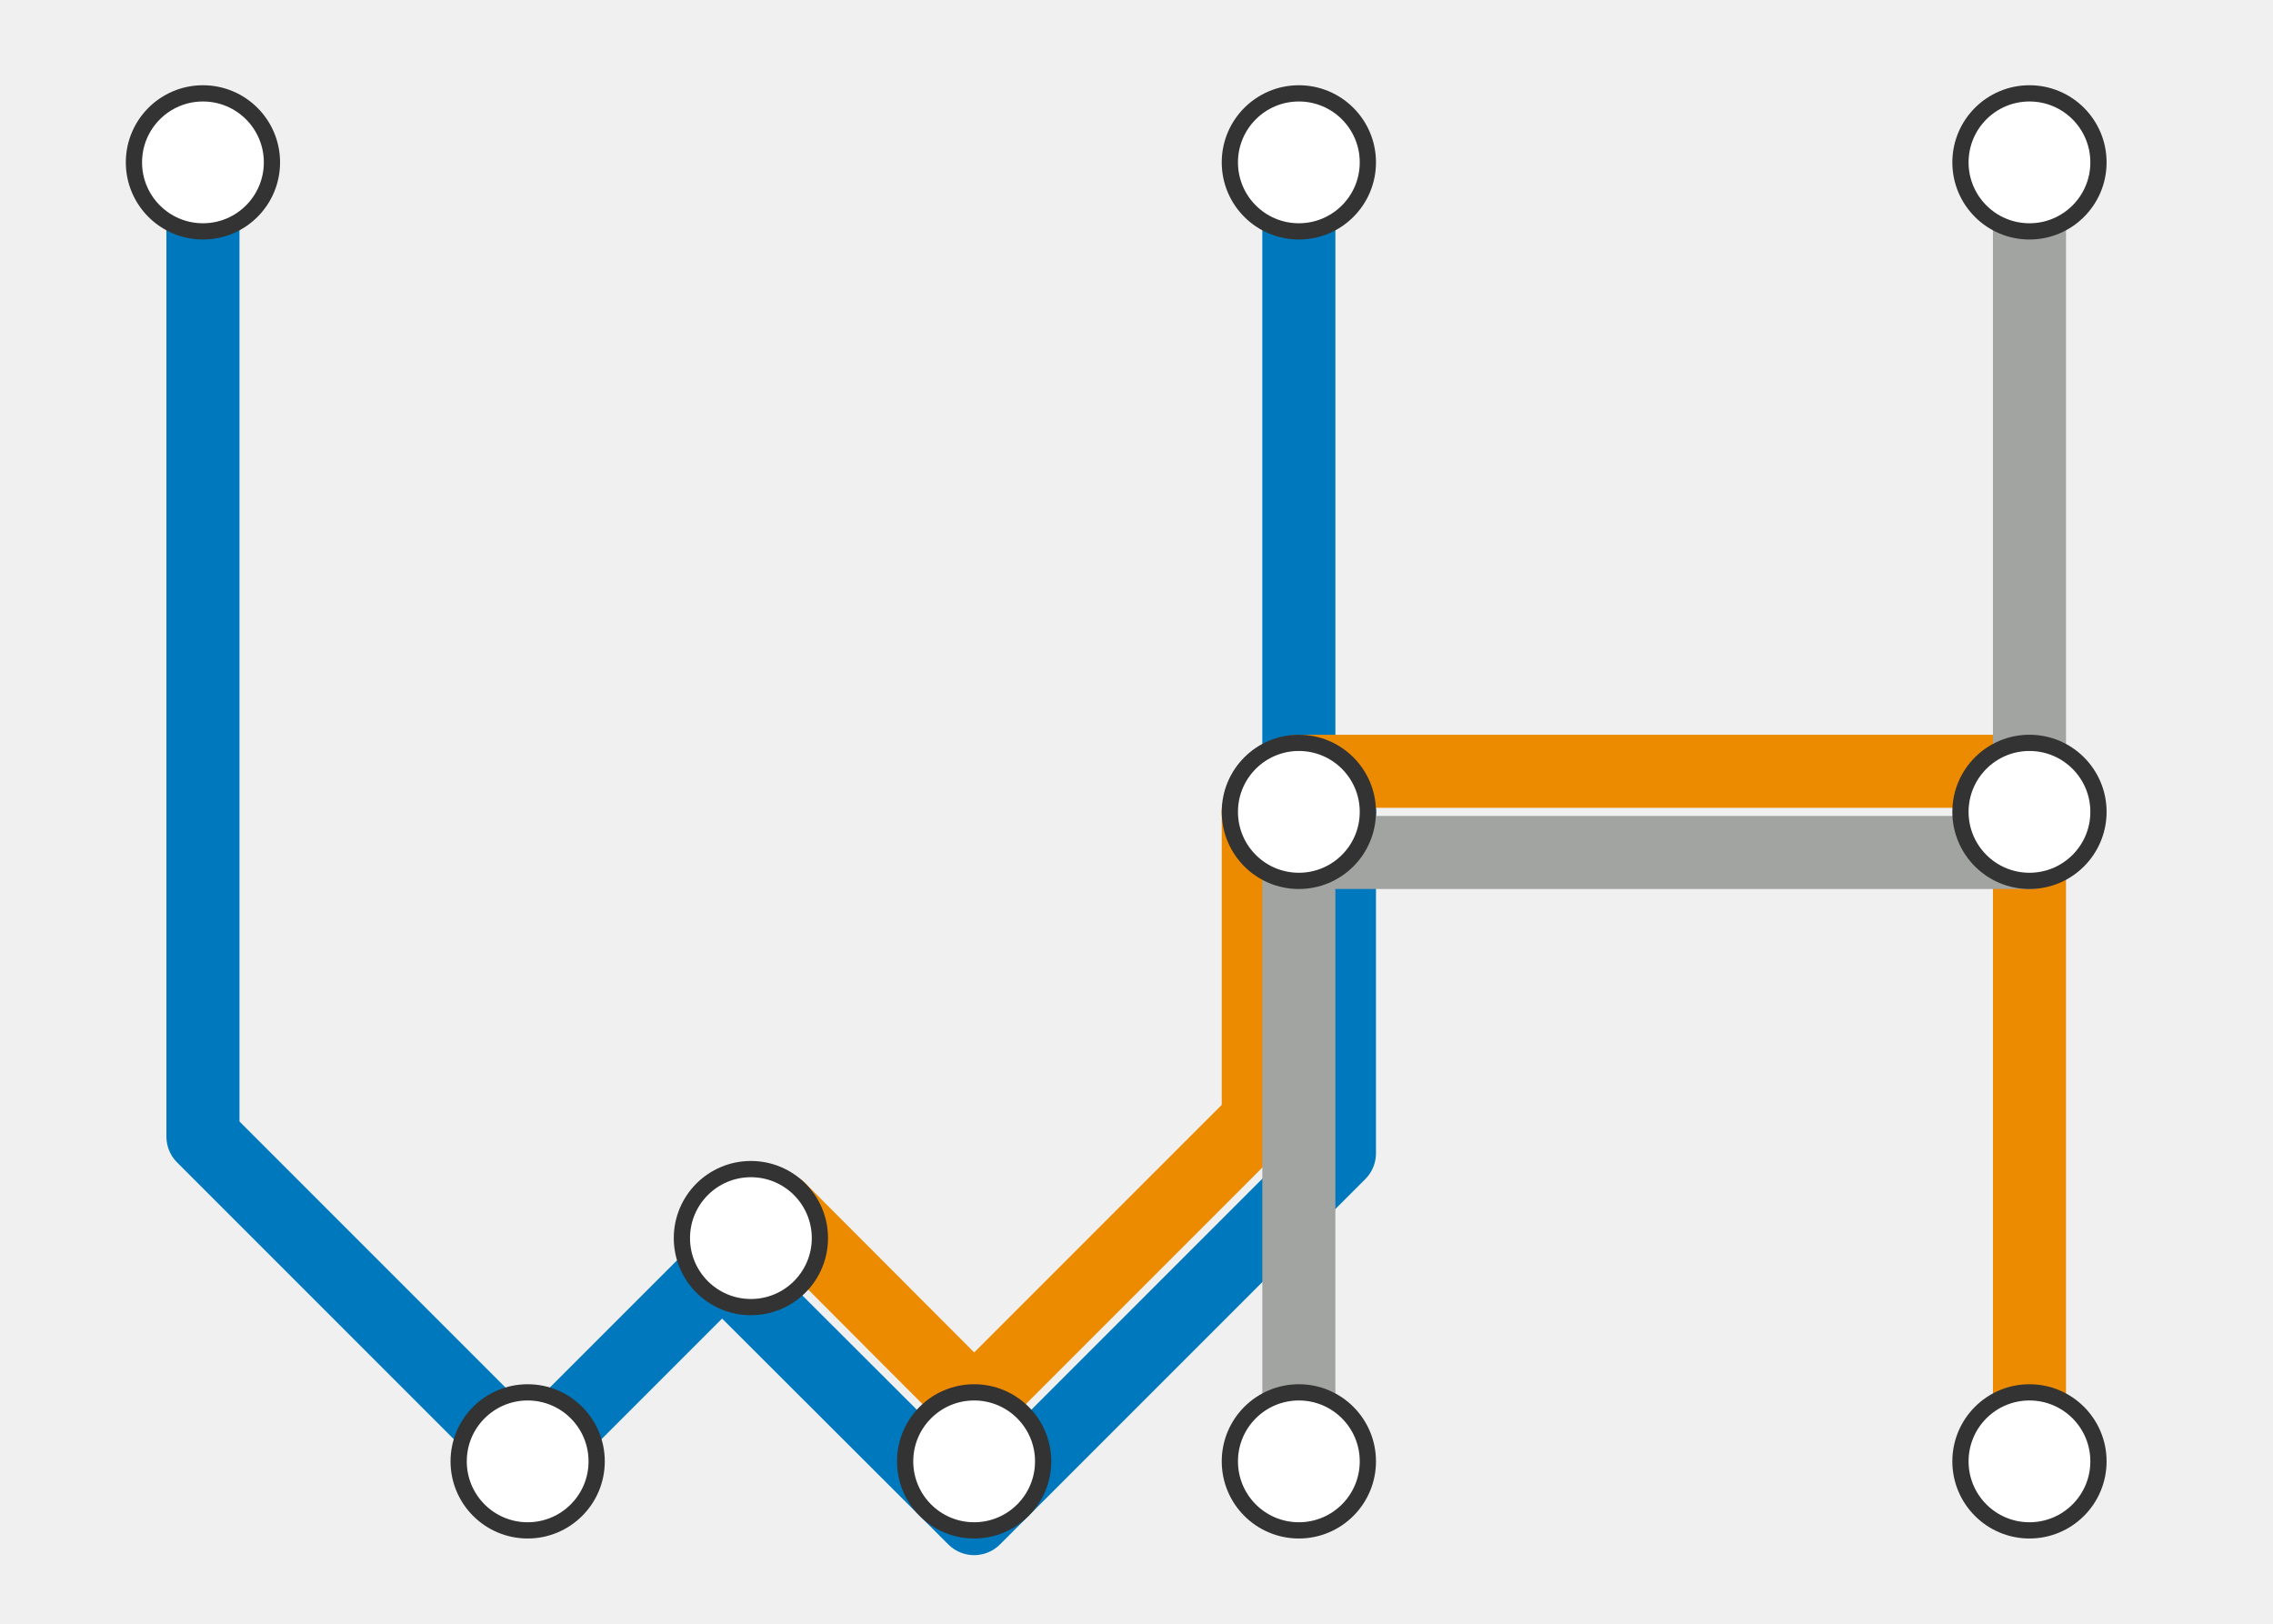
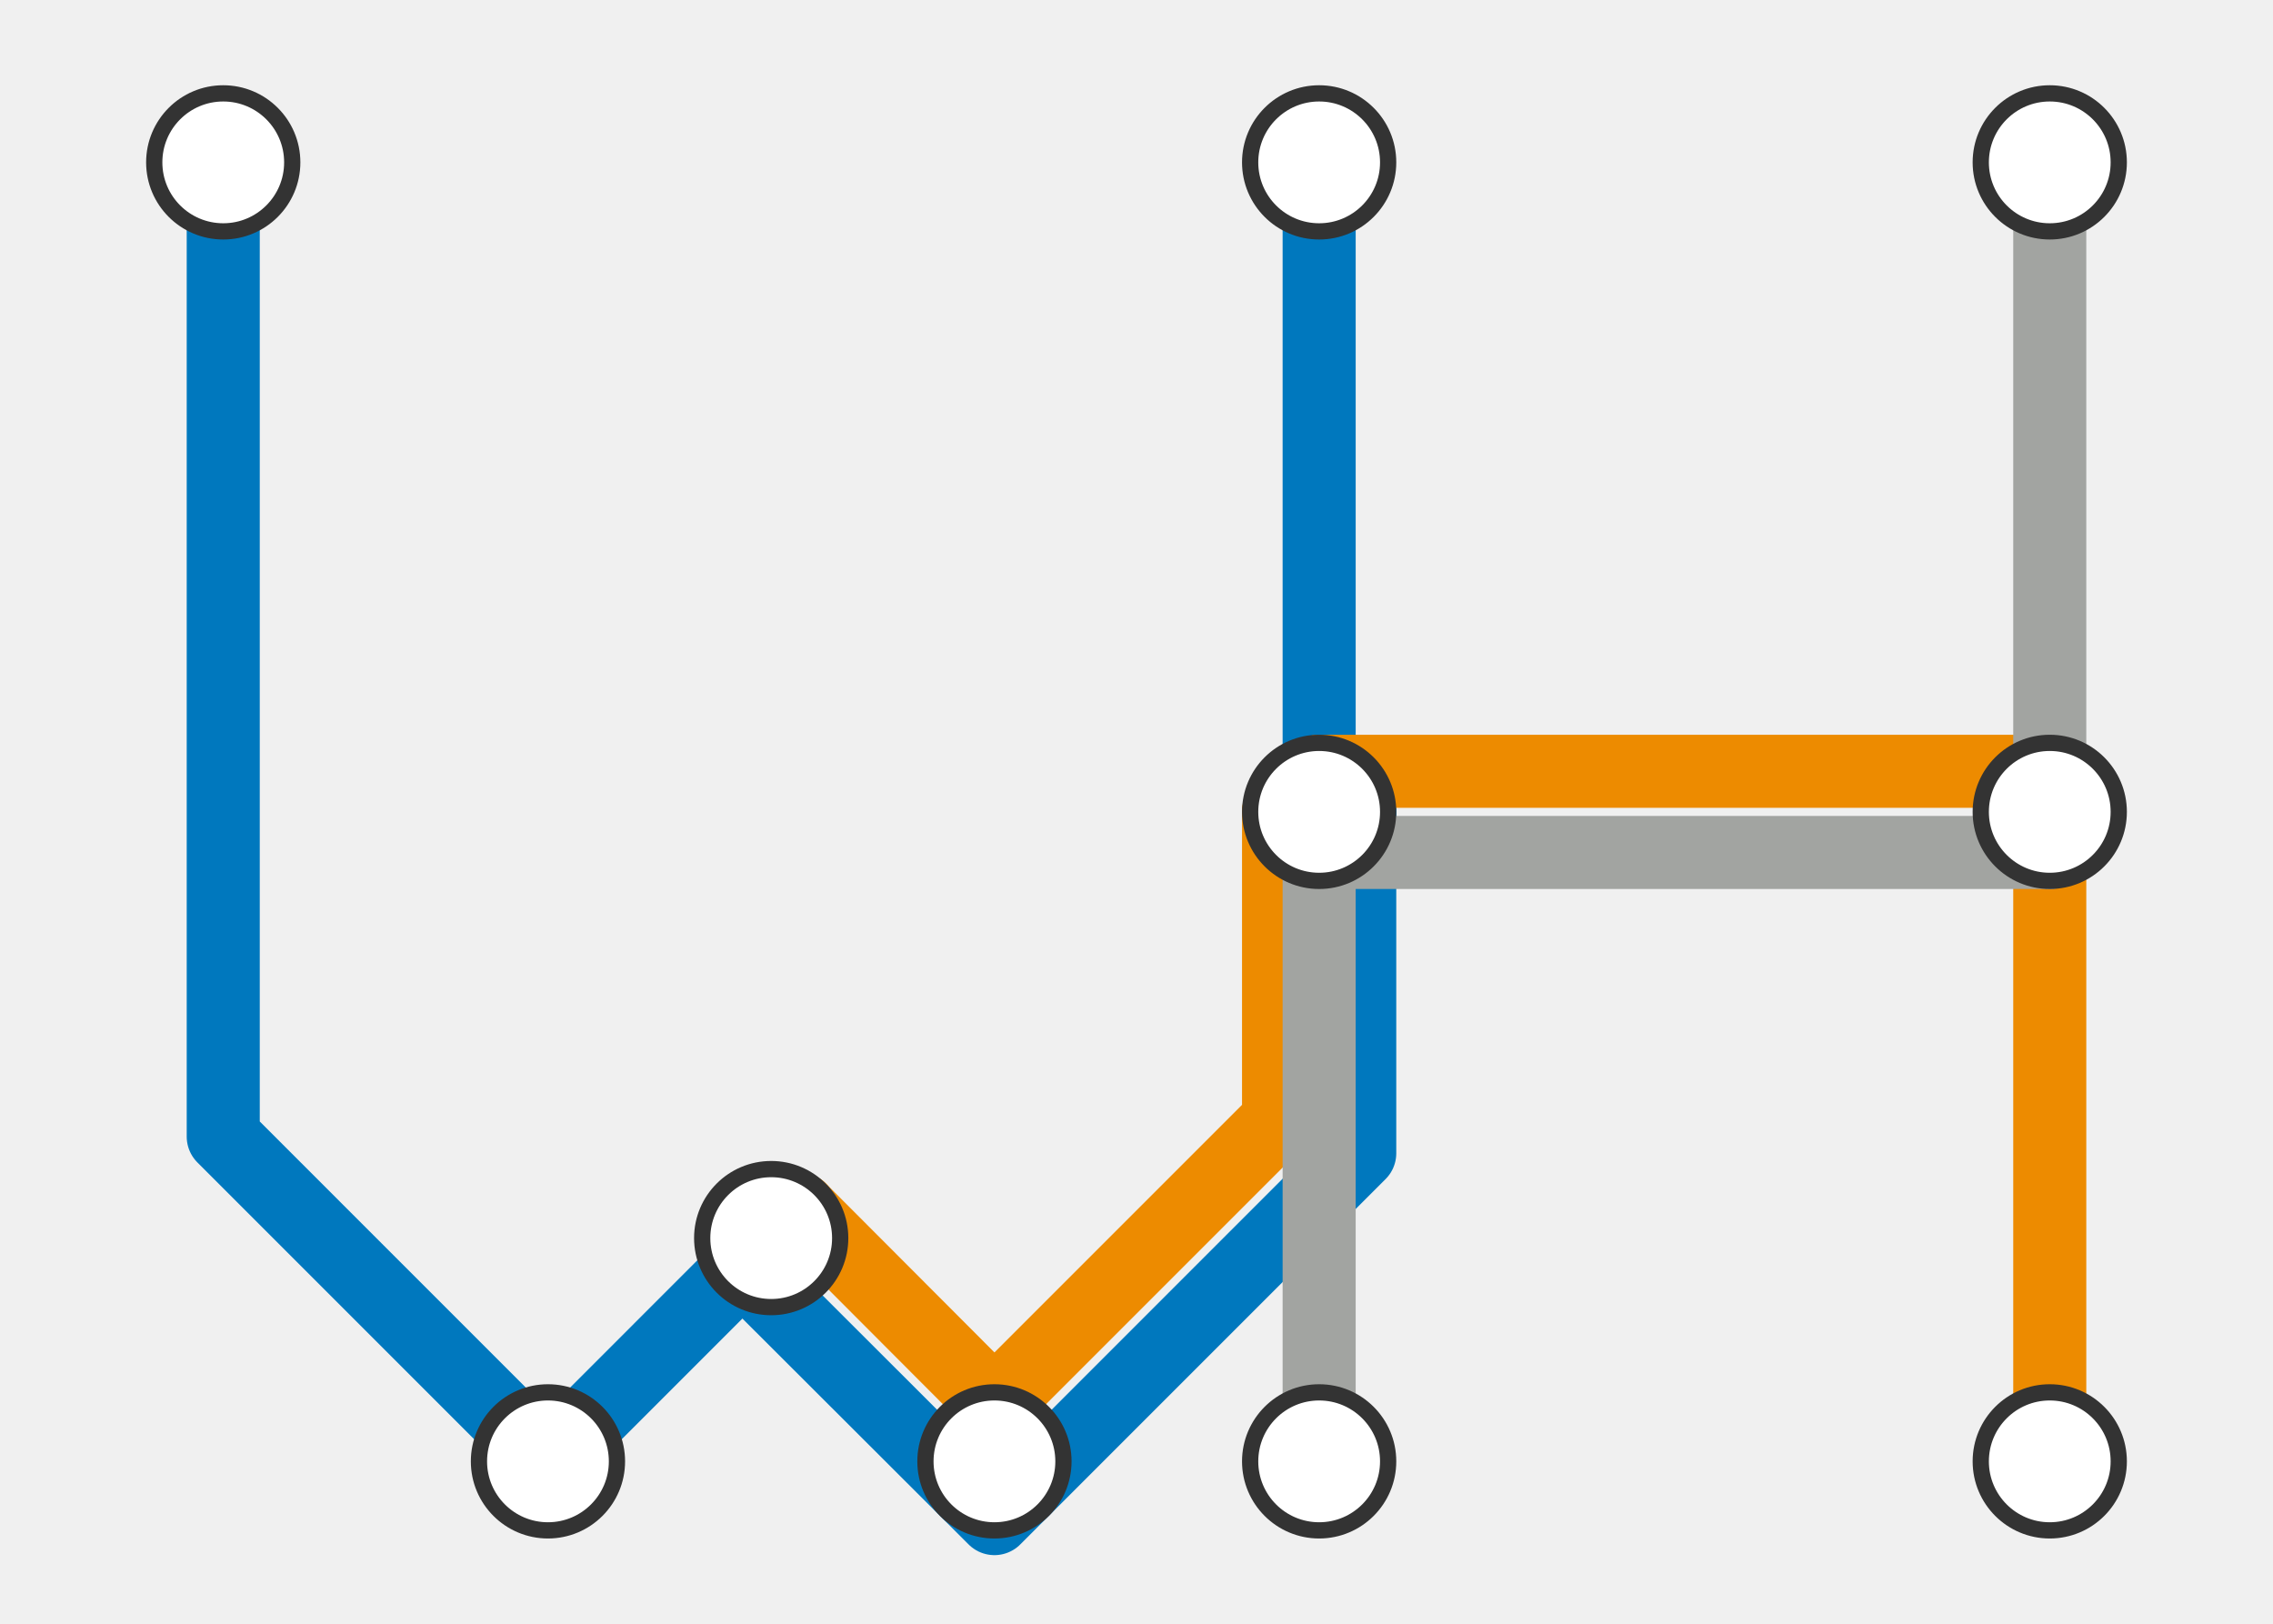
- <svg xmlns="http://www.w3.org/2000/svg" viewBox="-10 0 560 400" width="560" height="400">
+ <svg xmlns="http://www.w3.org/2000/svg" viewBox="-15 0 560 400" width="560" height="400">
  <polyline fill="none" stroke="#0078BE" stroke-width="18" stroke-linecap="round" stroke-linejoin="round" points="40.0,40.0 40.0,280.0 120.0,360.0 175.0,305.0" />
  <polyline fill="none" stroke="#0078BE" stroke-width="18" stroke-linecap="round" stroke-linejoin="round" points="167.9,312.1 230.0,374.1 320.0,284.1 320.0,200.0" />
  <line stroke="#0078BE" stroke-width="18" stroke-linecap="round" x1="175.0" y1="305.0" x2="167.9" y2="312.1" />
  <line stroke="#0078BE" stroke-width="18" stroke-linecap="round" x1="320.0" y1="200.0" x2="310.0" y2="200.0" />
  <line stroke="#0078BE" stroke-width="18" stroke-linecap="round" x1="310.0" y1="200.0" x2="310.0" y2="40.0" />
  <line stroke="#ED8B00" stroke-width="18" stroke-linecap="round" x1="175.0" y1="305.0" x2="182.1" y2="297.9" />
  <polyline fill="none" stroke="#ED8B00" stroke-width="18" stroke-linecap="round" stroke-linejoin="round" points="182.1,297.9 230.0,345.9 300.0,275.9 300.0,200.0" />
  <line stroke="#ED8B00" stroke-width="18" stroke-linecap="round" x1="300.0" y1="200.0" x2="310.0" y2="190.0" />
  <line stroke="#ED8B00" stroke-width="18" stroke-linecap="round" x1="310.0" y1="190.0" x2="490.0" y2="190.0" />
  <line stroke="#ED8B00" stroke-width="18" stroke-linecap="round" x1="490.0" y1="190.0" x2="490.0" y2="200.0" />
  <line stroke="#ED8B00" stroke-width="18" stroke-linecap="round" x1="490.0" y1="200.0" x2="490.0" y2="360.0" />
  <line stroke="#A2A4A1" stroke-width="18" stroke-linecap="round" x1="490.0" y1="40.0" x2="490.0" y2="200.0" />
  <line stroke="#A2A4A1" stroke-width="18" stroke-linecap="round" x1="490.0" y1="200.0" x2="490.0" y2="210.0" />
  <line stroke="#A2A4A1" stroke-width="18" stroke-linecap="round" x1="310.0" y1="210.0" x2="490.0" y2="210.0" />
  <line stroke="#A2A4A1" stroke-width="18" stroke-linecap="round" x1="310.0" y1="210.0" x2="310.0" y2="200.0" />
  <line stroke="#A2A4A1" stroke-width="18" stroke-linecap="round" x1="310.0" y1="200.0" x2="310.0" y2="360.0" />
  <circle cx="40" cy="40" r="17" fill="white" stroke="#333333" stroke-width="4" />
  <circle cx="120" cy="360" r="17" fill="white" stroke="#333333" stroke-width="4" />
  <circle cx="175" cy="305" r="17" fill="white" stroke="#333333" stroke-width="4" />
  <circle cx="230" cy="360" r="17" fill="white" stroke="#333333" stroke-width="4" />
  <circle cx="310" cy="40" r="17" fill="white" stroke="#333333" stroke-width="4" />
  <circle cx="310" cy="200" r="17" fill="white" stroke="#333333" stroke-width="4" />
  <circle cx="310" cy="360" r="17" fill="white" stroke="#333333" stroke-width="4" />
  <circle cx="490" cy="40" r="17" fill="white" stroke="#333333" stroke-width="4" />
  <circle cx="490" cy="200" r="17" fill="white" stroke="#333333" stroke-width="4" />
  <circle cx="490" cy="360" r="17" fill="white" stroke="#333333" stroke-width="4" />
</svg>
